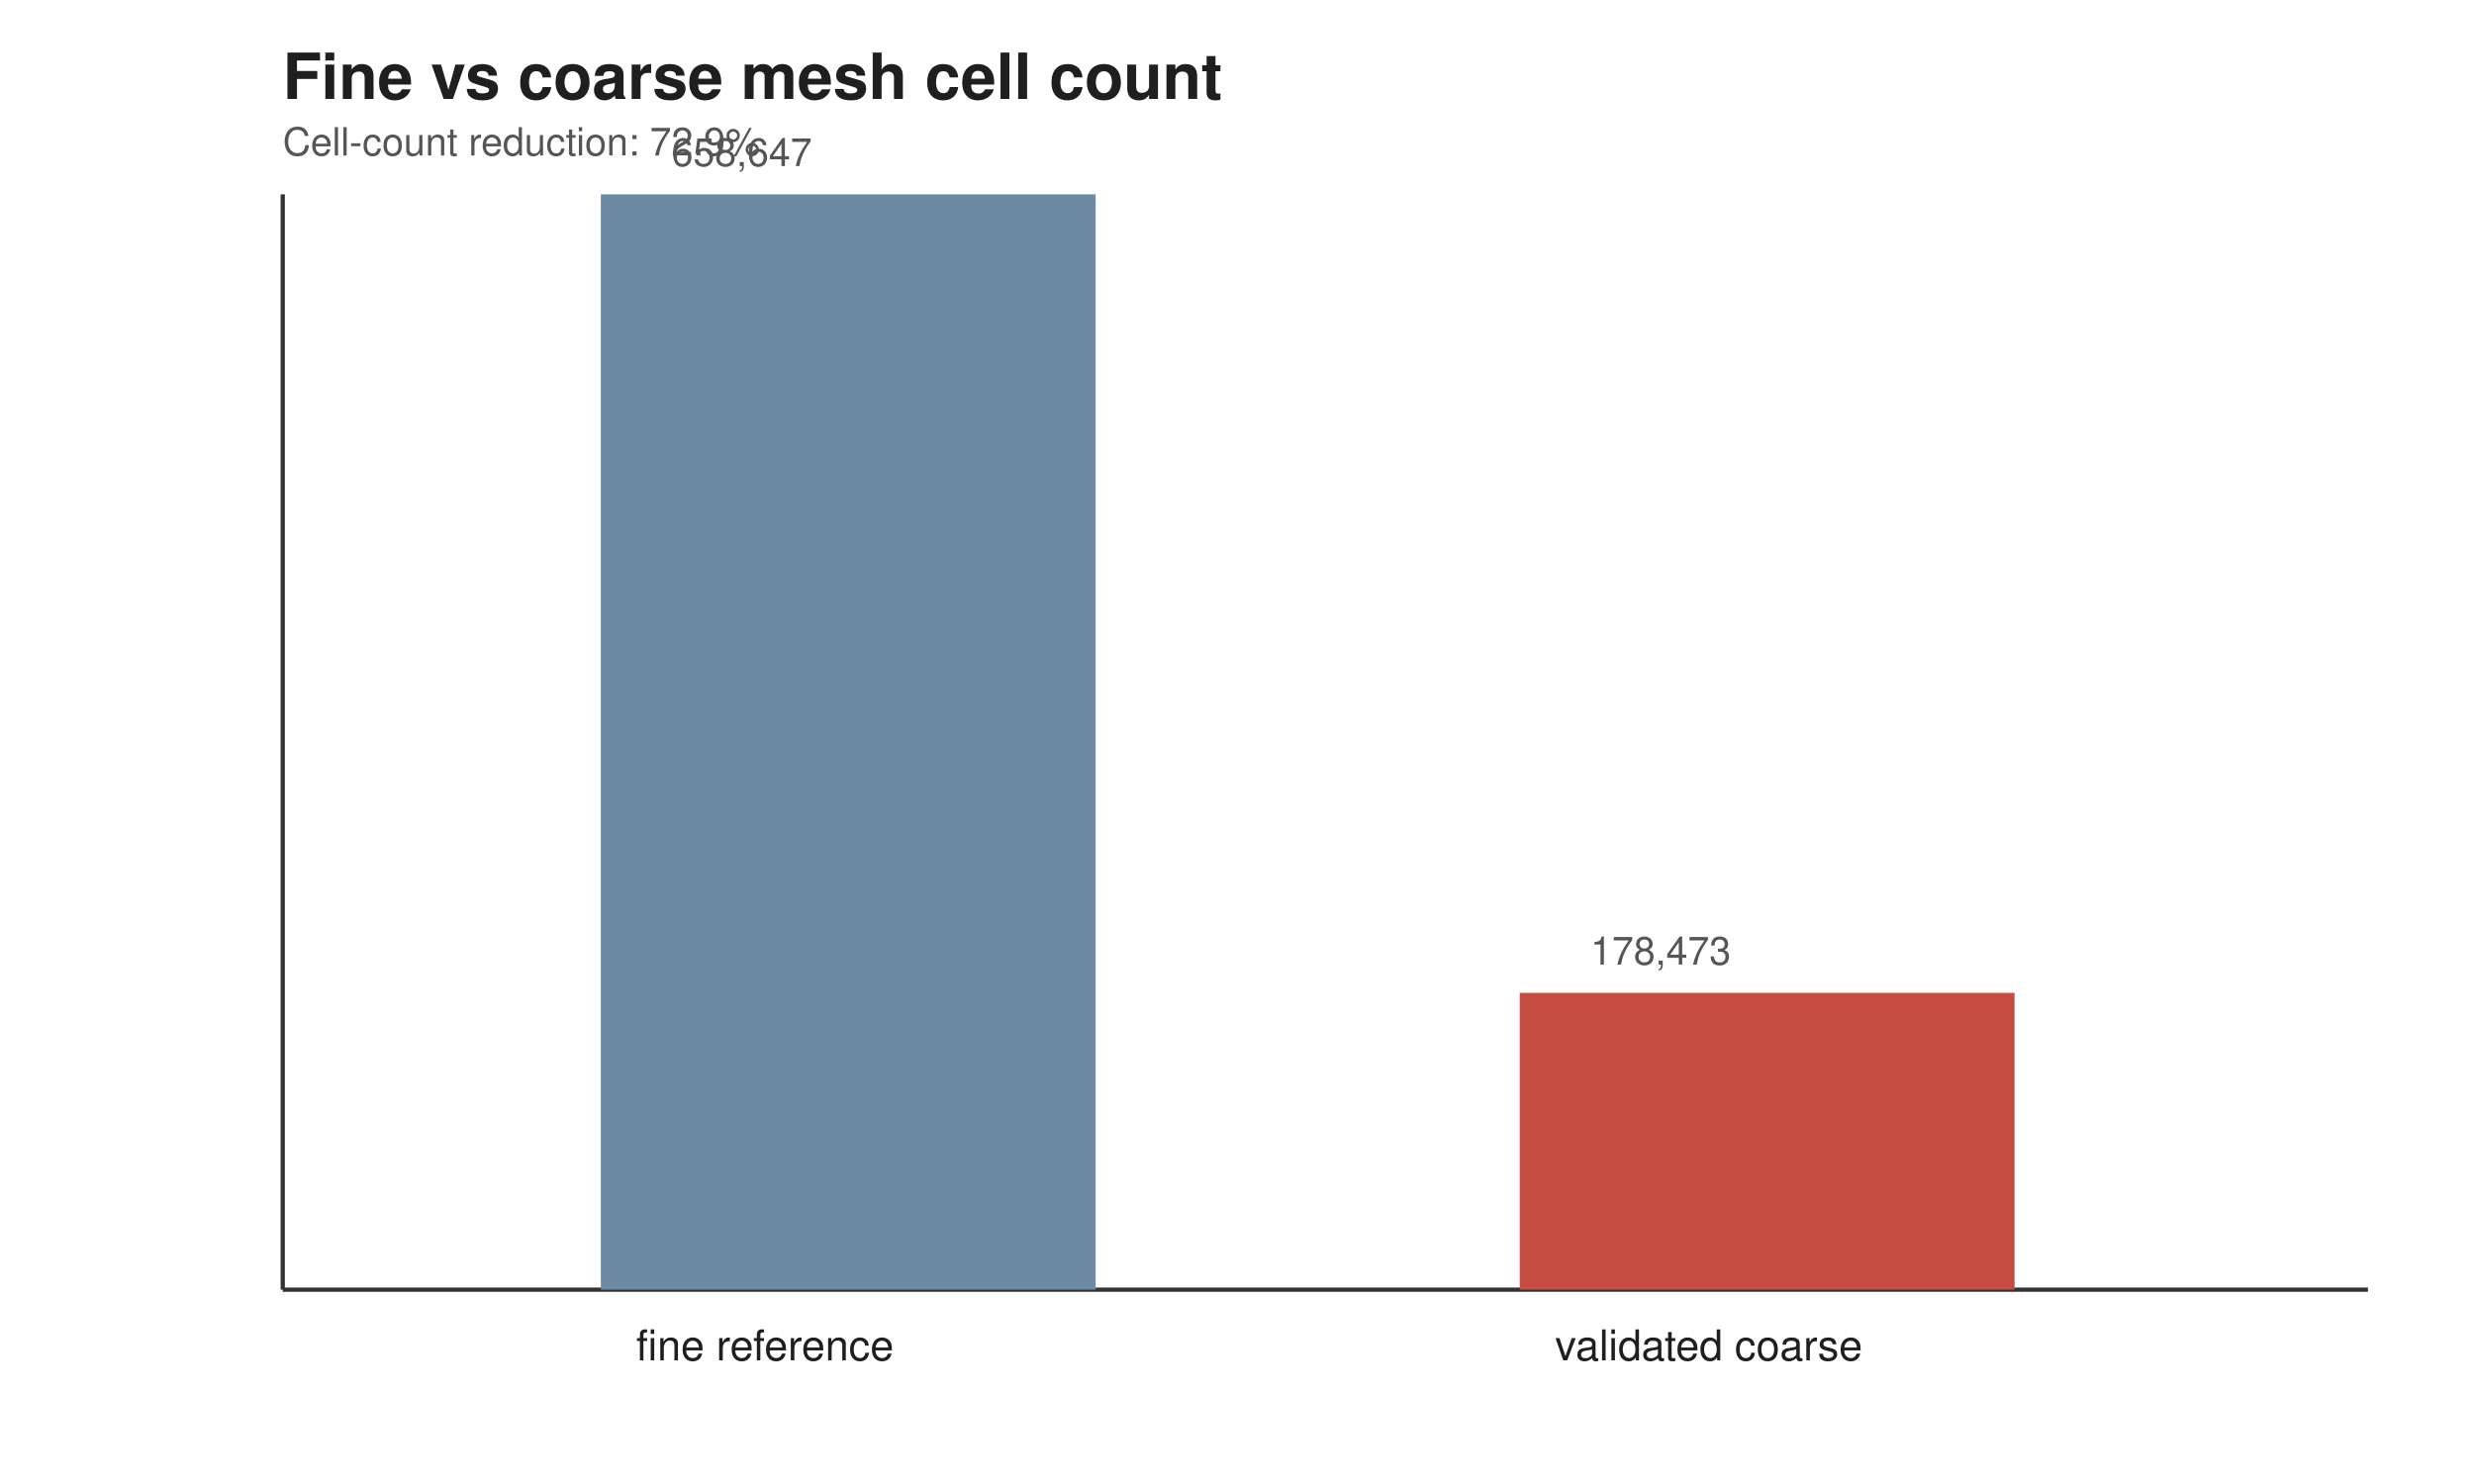
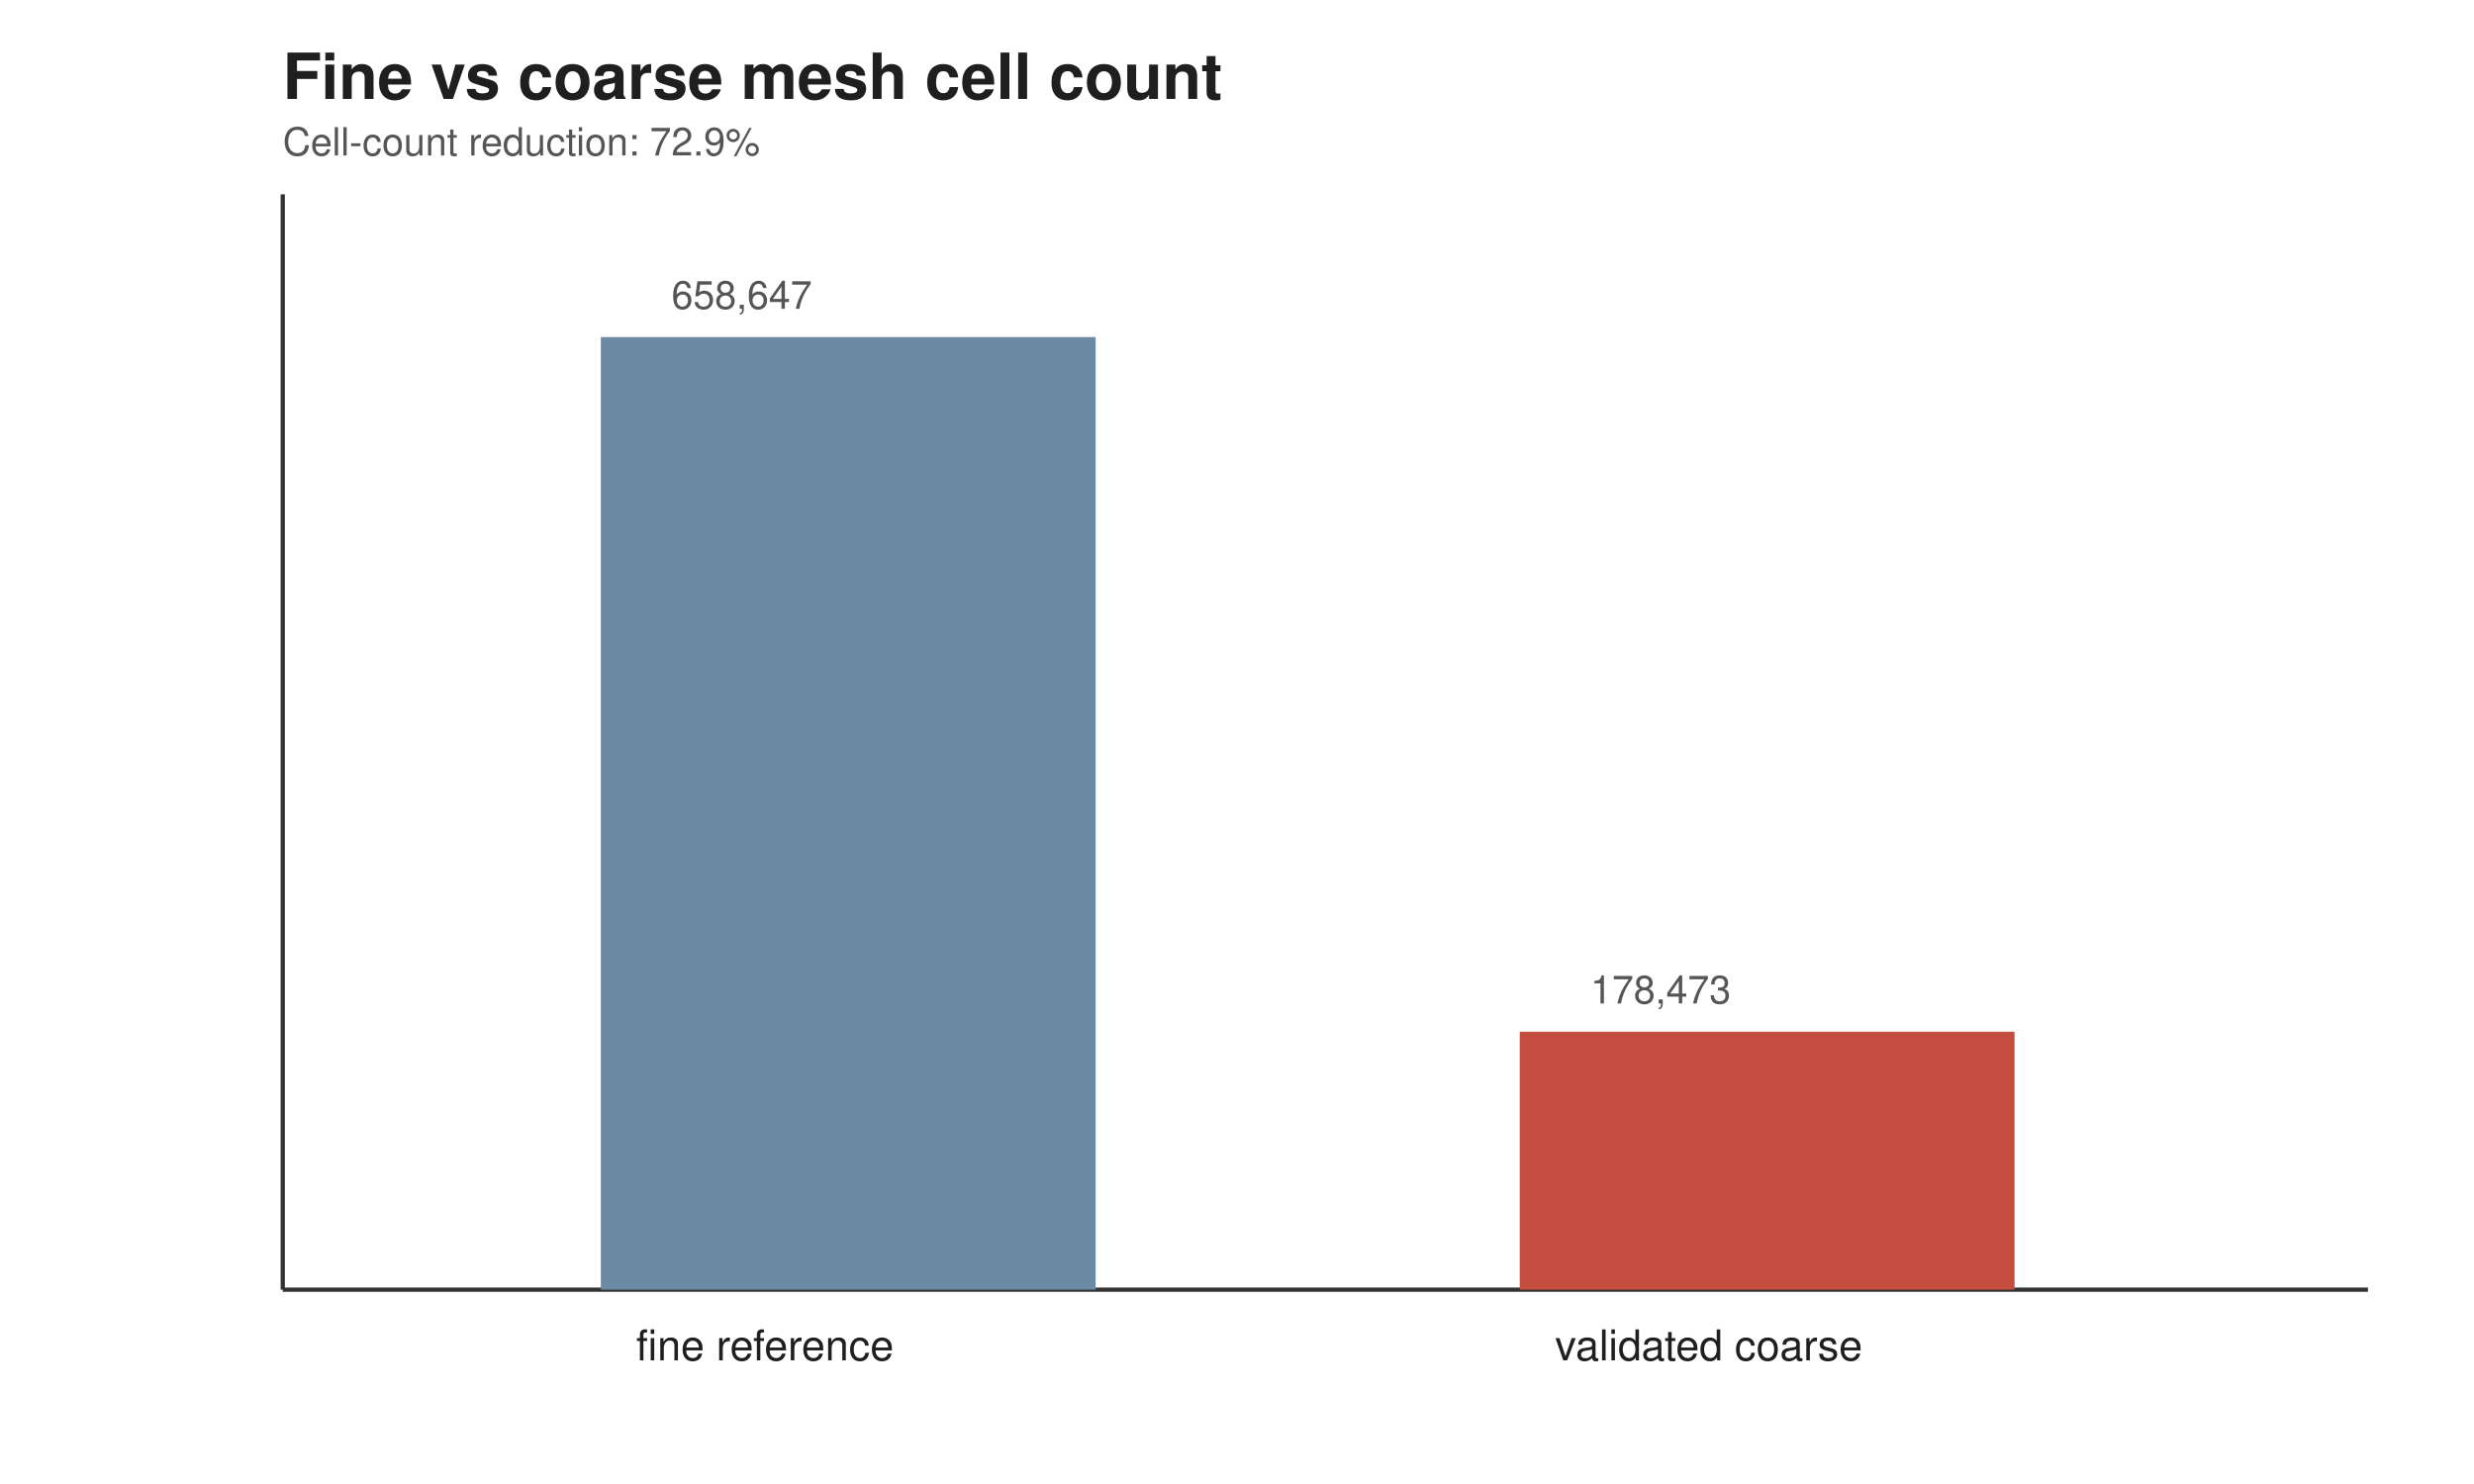
<svg xmlns="http://www.w3.org/2000/svg" width="700" height="420" viewBox="0 0 700 420">
  <style>
text { font-family: Helvetica, Arial, sans-serif; fill: #1f1f1f; }
.title { font-size: 18px; font-weight: 700; }
.label { font-size: 12px; }
.small { font-size: 11px; fill: #555; }
.axis { stroke: #333; stroke-width: 1.2; }
.grid { stroke: #ddd; stroke-width: 1; }
</style>
  <line class="axis" x1="80" y1="55" x2="80" y2="365" />
  <line class="axis" x1="80" y1="365" x2="670" y2="365" />
-   <rect x="170" y="55.0" width="140" height="310.0" fill="#6b8ba4" />
+   <rect x="170" y="95.4" width="140" height="269.6" fill="#6b8ba4" />
  <text class="label" x="180" y="385">fine reference</text>
-   <text class="small" x="190" y="47.0">658,647</text>
-   <rect x="430" y="281.0" width="140" height="84.0" fill="#c54d3f" />
+   <text class="small" x="190" y="87.4">658,647</text>
+   <rect x="430" y="292.0" width="140" height="73.0" fill="#c54d3f" />
  <text class="label" x="440" y="385">validated coarse</text>
-   <text class="small" x="450" y="273.0">178,473</text>
+   <text class="small" x="450" y="284.0">178,473</text>
  <text class="title" x="80" y="28">Fine vs coarse mesh cell count</text>
  <text class="small" x="80" y="44">Cell-count reduction: 72.9%</text>
</svg>
